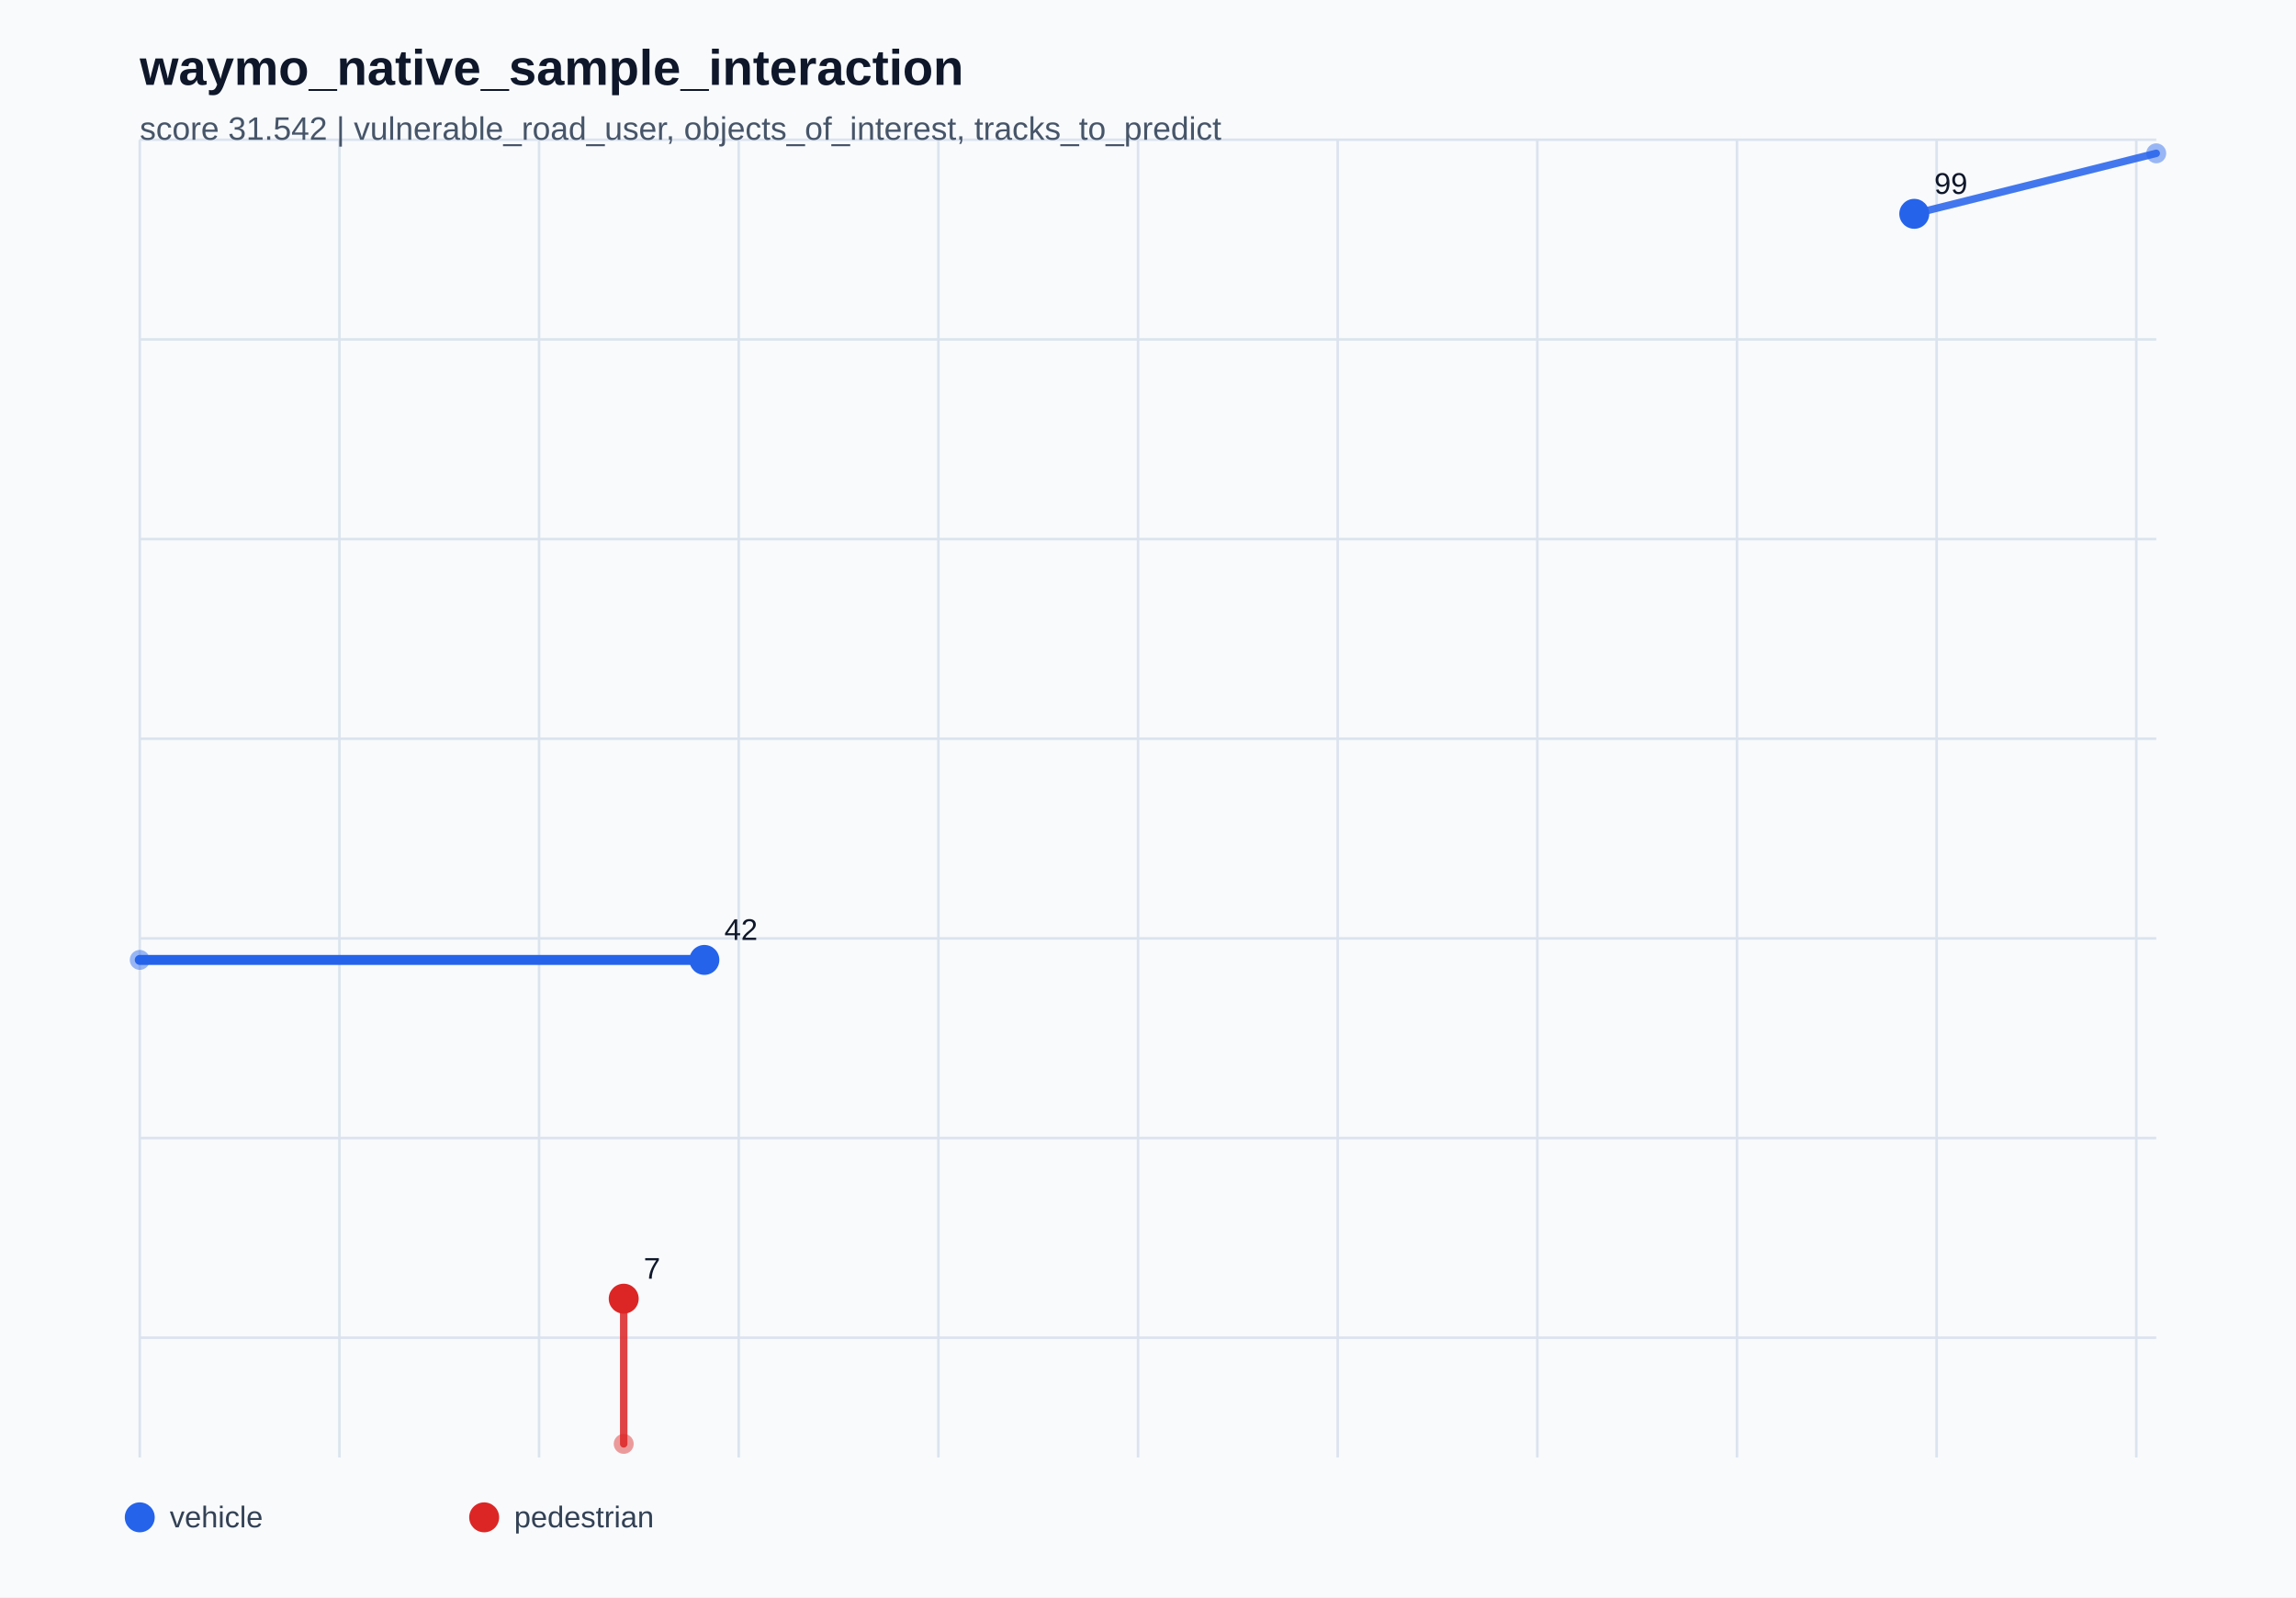
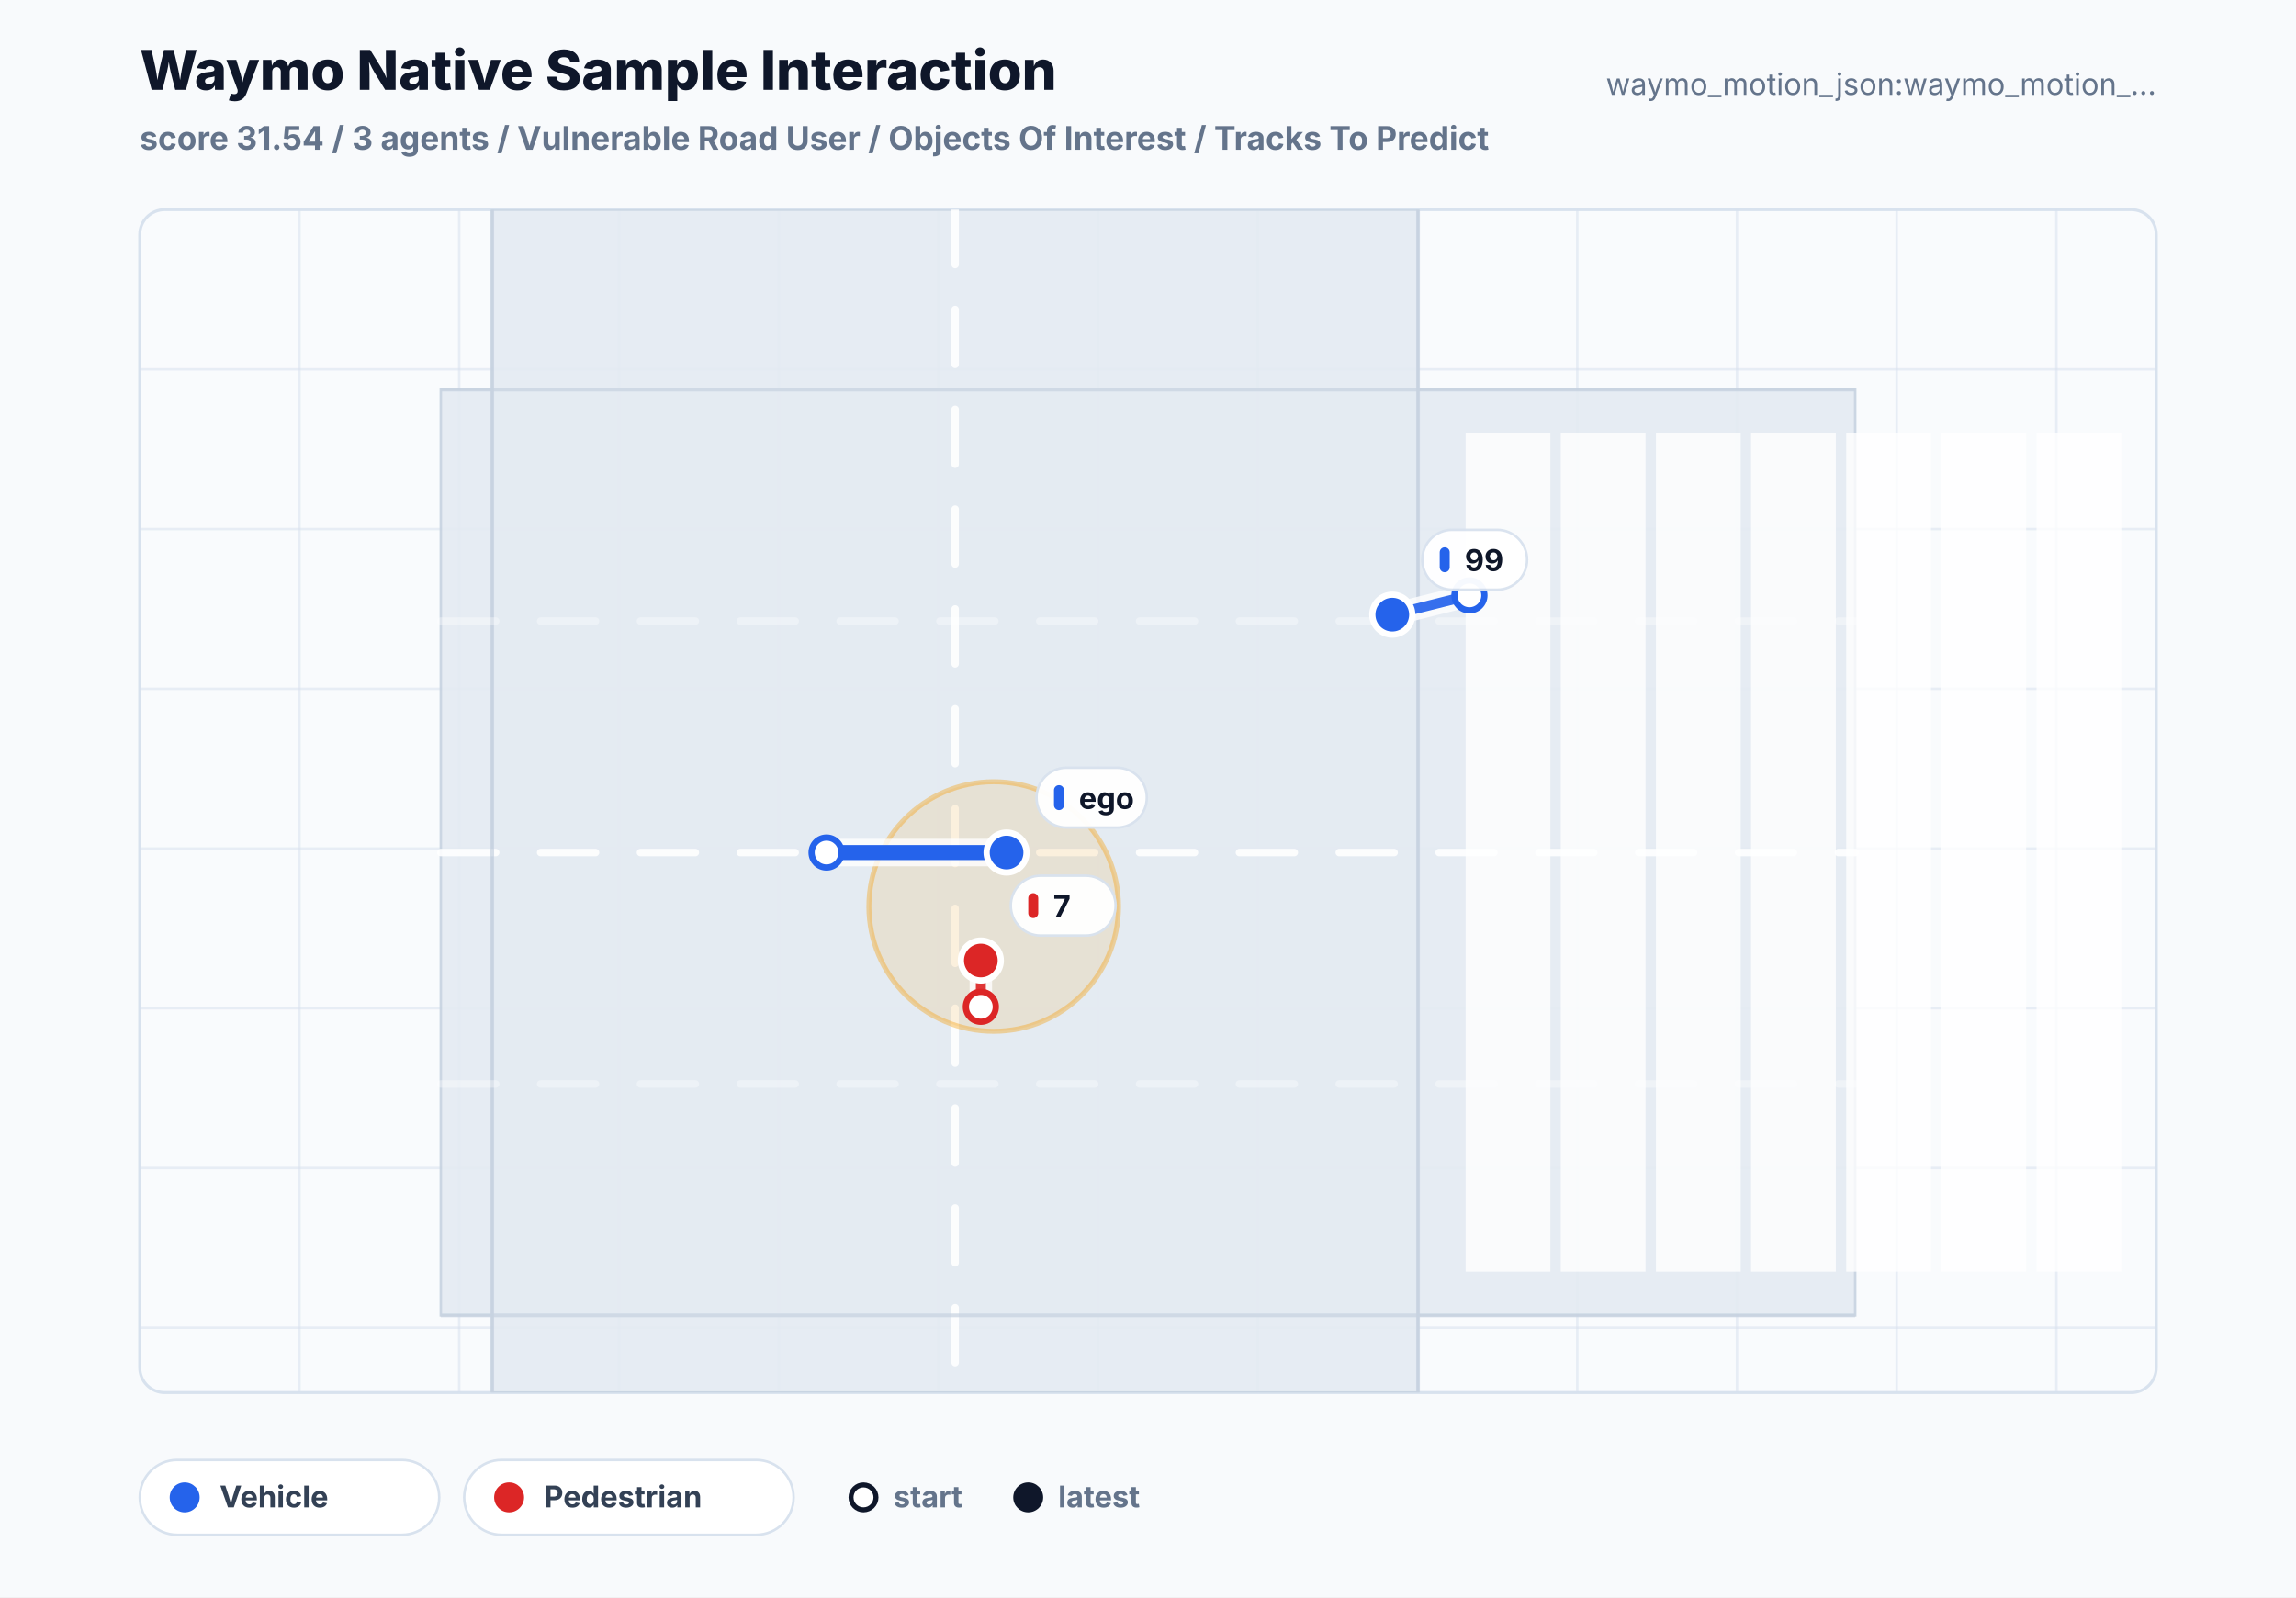
<svg xmlns="http://www.w3.org/2000/svg" width="920" height="640" viewBox="0 0 920 640" role="img">
+   <defs>
+     <clipPath id="scenario-plot-clip">
+       <rect x="56" y="84" width="808" height="474" rx="10" />
+     </clipPath>
+   </defs>
  <rect x="0" y="0" width="920" height="640" fill="#f8fafc" />
-   <line x1="56" y1="56" x2="56" y2="584" stroke="#dbe3ee" stroke-width="1" />
-   <line x1="136" y1="56" x2="136" y2="584" stroke="#dbe3ee" stroke-width="1" />
-   <line x1="216" y1="56" x2="216" y2="584" stroke="#dbe3ee" stroke-width="1" />
-   <line x1="296" y1="56" x2="296" y2="584" stroke="#dbe3ee" stroke-width="1" />
-   <line x1="376" y1="56" x2="376" y2="584" stroke="#dbe3ee" stroke-width="1" />
-   <line x1="456" y1="56" x2="456" y2="584" stroke="#dbe3ee" stroke-width="1" />
-   <line x1="536" y1="56" x2="536" y2="584" stroke="#dbe3ee" stroke-width="1" />
-   <line x1="616" y1="56" x2="616" y2="584" stroke="#dbe3ee" stroke-width="1" />
-   <line x1="696" y1="56" x2="696" y2="584" stroke="#dbe3ee" stroke-width="1" />
-   <line x1="776" y1="56" x2="776" y2="584" stroke="#dbe3ee" stroke-width="1" />
-   <line x1="856" y1="56" x2="856" y2="584" stroke="#dbe3ee" stroke-width="1" />
-   <line x1="56" y1="56" x2="864" y2="56" stroke="#dbe3ee" stroke-width="1" />
-   <line x1="56" y1="136" x2="864" y2="136" stroke="#dbe3ee" stroke-width="1" />
-   <line x1="56" y1="216" x2="864" y2="216" stroke="#dbe3ee" stroke-width="1" />
-   <line x1="56" y1="296" x2="864" y2="296" stroke="#dbe3ee" stroke-width="1" />
-   <line x1="56" y1="376" x2="864" y2="376" stroke="#dbe3ee" stroke-width="1" />
-   <line x1="56" y1="456" x2="864" y2="456" stroke="#dbe3ee" stroke-width="1" />
-   <line x1="56" y1="536" x2="864" y2="536" stroke="#dbe3ee" stroke-width="1" />
-   <text x="56" y="34" fill="#0f172a" font-size="20" font-family="Arial, sans-serif" font-weight="700">waymo_native_sample_interaction</text>
-   <text x="56" y="56" fill="#475569" font-size="13" font-family="Arial, sans-serif">score 31.542 | vulnerable_road_user, objects_of_interest, tracks_to_predict</text>
-   <circle cx="56" cy="608" r="6" fill="#2563eb" />
-   <text x="68" y="612" fill="#334155" font-size="12" font-family="Arial, sans-serif">vehicle</text>
-   <circle cx="194" cy="608" r="6" fill="#dc2626" />
-   <text x="206" y="612" fill="#334155" font-size="12" font-family="Arial, sans-serif">pedestrian</text>
-   <polyline points="56.00,384.64 136.80,384.64 217.60,384.64 282.24,384.64" fill="none" stroke="#2563eb" stroke-width="4" stroke-linecap="round" stroke-linejoin="round" opacity="1.0" />
-   <circle cx="56.00" cy="384.64" r="4" fill="#2563eb" opacity="0.45" />
-   <circle cx="282.24" cy="384.64" r="6" fill="#2563eb" />
-   <text x="290.24" y="376.64" fill="#0f172a" font-size="12" font-family="Arial, sans-serif">42</text>
-   <polyline points="249.92,578.56 249.92,559.17 249.92,539.78 249.92,520.38" fill="none" stroke="#dc2626" stroke-width="3" stroke-linecap="round" stroke-linejoin="round" opacity="0.86" />
-   <circle cx="249.92" cy="578.56" r="4" fill="#dc2626" opacity="0.45" />
-   <circle cx="249.92" cy="520.38" r="6" fill="#dc2626" />
-   <text x="257.92" y="512.38" fill="#0f172a" font-size="12" font-family="Arial, sans-serif">7</text>
-   <polyline points="864.00,61.44 831.68,69.52 799.36,77.60 767.04,85.68" fill="none" stroke="#2563eb" stroke-width="3" stroke-linecap="round" stroke-linejoin="round" opacity="0.86" />
-   <circle cx="864.00" cy="61.44" r="4" fill="#2563eb" opacity="0.45" />
-   <circle cx="767.04" cy="85.68" r="6" fill="#2563eb" />
-   <text x="775.04" y="77.68" fill="#0f172a" font-size="12" font-family="Arial, sans-serif">99</text>
+   <text x="56" y="36" fill="#0f172a" font-size="22" font-family="Inter, Arial, sans-serif" font-weight="800">Waymo Native Sample Interaction</text>
+   <text x="56" y="60" fill="#64748b" font-size="13" font-family="Inter, Arial, sans-serif" font-weight="650">score 31.54 / 3 agents / Vulnerable Road User / Objects Of Interest / Tracks To Predict</text>
+   <text x="864" y="38" fill="#64748b" font-size="12" font-family="Inter, Arial, sans-serif" text-anchor="end">waymo_motion_json:waymo_motion_...</text>
+   <rect x="56" y="84" width="808" height="474" rx="10" fill="#f9fbfd" stroke="#d8e2ee" stroke-width="1.2" />
+   <g clip-path="url(#scenario-plot-clip)">
+     <line x1="120" y1="84" x2="120" y2="558" stroke="#d7e1ee" stroke-width="1" opacity="0.52" />
+     <line x1="184" y1="84" x2="184" y2="558" stroke="#d7e1ee" stroke-width="1" opacity="0.52" />
+     <line x1="248" y1="84" x2="248" y2="558" stroke="#d7e1ee" stroke-width="1" opacity="0.52" />
+     <line x1="312" y1="84" x2="312" y2="558" stroke="#d7e1ee" stroke-width="1" opacity="0.52" />
+     <line x1="376" y1="84" x2="376" y2="558" stroke="#d7e1ee" stroke-width="1" opacity="0.52" />
+     <line x1="440" y1="84" x2="440" y2="558" stroke="#d7e1ee" stroke-width="1" opacity="0.52" />
+     <line x1="504" y1="84" x2="504" y2="558" stroke="#d7e1ee" stroke-width="1" opacity="0.52" />
+     <line x1="568" y1="84" x2="568" y2="558" stroke="#d7e1ee" stroke-width="1" opacity="0.52" />
+     <line x1="632" y1="84" x2="632" y2="558" stroke="#d7e1ee" stroke-width="1" opacity="0.52" />
+     <line x1="696" y1="84" x2="696" y2="558" stroke="#d7e1ee" stroke-width="1" opacity="0.52" />
+     <line x1="760" y1="84" x2="760" y2="558" stroke="#d7e1ee" stroke-width="1" opacity="0.52" />
+     <line x1="824" y1="84" x2="824" y2="558" stroke="#d7e1ee" stroke-width="1" opacity="0.52" />
+     <line x1="56" y1="148" x2="864" y2="148" stroke="#d7e1ee" stroke-width="1" opacity="0.52" />
+     <line x1="56" y1="212" x2="864" y2="212" stroke="#d7e1ee" stroke-width="1" opacity="0.52" />
+     <line x1="56" y1="276" x2="864" y2="276" stroke="#d7e1ee" stroke-width="1" opacity="0.52" />
+     <line x1="56" y1="340" x2="864" y2="340" stroke="#d7e1ee" stroke-width="1" opacity="0.52" />
+     <line x1="56" y1="404" x2="864" y2="404" stroke="#d7e1ee" stroke-width="1" opacity="0.52" />
+     <line x1="56" y1="468" x2="864" y2="468" stroke="#d7e1ee" stroke-width="1" opacity="0.52" />
+     <line x1="56" y1="532" x2="864" y2="532" stroke="#d7e1ee" stroke-width="1" opacity="0.52" />
+     <rect x="176.63" y="156.13" width="566.74" height="370.96" fill="#e4eaf2" stroke="#c7d3e1" stroke-width="1" opacity="0.92" />
+     <rect x="197.24" y="84.00" width="370.96" height="474.00" fill="#e4eaf2" stroke="#c7d3e1" stroke-width="1" opacity="0.92" />
+     <line x1="176.63" y1="341.61" x2="743.37" y2="341.61" stroke="#ffffff" stroke-width="3" stroke-linecap="round" stroke-dasharray="22 18" opacity="0.88" />
+     <line x1="382.72" y1="84.00" x2="382.72" y2="558.00" stroke="#ffffff" stroke-width="3" stroke-linecap="round" stroke-dasharray="22 18" opacity="0.88" />
+     <line x1="176.63" y1="156.13" x2="743.37" y2="156.13" stroke="#c7d3e1" stroke-width="1.5" opacity="0.72" />
+     <line x1="176.63" y1="527.09" x2="743.37" y2="527.09" stroke="#c7d3e1" stroke-width="1.5" opacity="0.72" />
+     <line x1="197.24" y1="84.00" x2="197.24" y2="558.00" stroke="#c7d3e1" stroke-width="1.5" opacity="0.72" />
+     <line x1="568.20" y1="84.00" x2="568.20" y2="558.00" stroke="#c7d3e1" stroke-width="1.5" opacity="0.72" />
+     <line x1="176.63" y1="248.87" x2="743.37" y2="248.87" stroke="#ffffff" stroke-width="3" stroke-linecap="round" stroke-dasharray="22 18" opacity="0.35" />
+     <line x1="176.63" y1="434.35" x2="743.37" y2="434.35" stroke="#ffffff" stroke-width="3" stroke-linecap="round" stroke-dasharray="22 18" opacity="0.35" />
+     <rect x="587.77" y="174.16" width="32.97" height="334.89" fill="#ffffff" stroke="#ffffff" stroke-width="1" opacity="0.78" />
+     <rect x="625.90" y="174.16" width="32.97" height="334.89" fill="#ffffff" stroke="#ffffff" stroke-width="1" opacity="0.78" />
+     <rect x="664.03" y="174.16" width="32.97" height="334.89" fill="#ffffff" stroke="#ffffff" stroke-width="1" opacity="0.78" />
+     <rect x="702.15" y="174.16" width="32.97" height="334.89" fill="#ffffff" stroke="#ffffff" stroke-width="1" opacity="0.78" />
+     <rect x="740.28" y="174.16" width="32.97" height="334.89" fill="#ffffff" stroke="#ffffff" stroke-width="1" opacity="0.78" />
+     <rect x="778.40" y="174.16" width="32.97" height="334.89" fill="#ffffff" stroke="#ffffff" stroke-width="1" opacity="0.78" />
+     <rect x="816.53" y="174.16" width="32.97" height="334.89" fill="#ffffff" stroke="#ffffff" stroke-width="1" opacity="0.78" />
+     <circle cx="398.17" cy="363.25" r="50.00" fill="#f59e0b" opacity="0.13" />
+     <circle cx="398.17" cy="363.25" r="50.00" fill="none" stroke="#f59e0b" stroke-width="2" opacity="0.38" />
+     <g class="track track-vehicle">
+       <polyline points="331.20,341.61 356.96,341.61 382.72,341.61 403.33,341.61" fill="none" stroke="#ffffff" stroke-width="11" stroke-linecap="round" stroke-linejoin="round" opacity="0.78" />
+       <polyline points="331.20,341.61 356.96,341.61 382.72,341.61 403.33,341.61" fill="none" stroke="#2563eb" stroke-width="6" stroke-linecap="round" stroke-linejoin="round" opacity="1.0" />
+       <circle cx="331.20" cy="341.61" r="6" fill="#ffffff" stroke="#2563eb" stroke-width="2.5" />
+       <circle cx="403.33" cy="341.61" r="8" fill="#2563eb" stroke="#ffffff" stroke-width="2.5" />
+       <rect x="415.33" y="307.61" width="44.20" height="24.00" rx="12" fill="#ffffff" stroke="#d8e2ee" opacity="0.96" />
+       <rect x="422.33" y="314.61" width="4" height="10" rx="2" fill="#2563eb" />
+       <text x="432.33" y="324.11" fill="#0f172a" font-size="12" font-family="Inter, Arial, sans-serif" font-weight="750">ego</text>
+     </g>
+     <g class="track track-pedestrian">
+       <polyline points="393.02,403.43 393.02,397.25 393.02,391.07 393.02,384.89" fill="none" stroke="#ffffff" stroke-width="9" stroke-linecap="round" stroke-linejoin="round" opacity="0.78" />
+       <polyline points="393.02,403.43 393.02,397.25 393.02,391.07 393.02,384.89" fill="none" stroke="#dc2626" stroke-width="4" stroke-linecap="round" stroke-linejoin="round" opacity="0.92" />
+       <circle cx="393.02" cy="403.43" r="6" fill="#ffffff" stroke="#dc2626" stroke-width="2.5" />
+       <circle cx="393.02" cy="384.89" r="8" fill="#dc2626" stroke="#ffffff" stroke-width="2.5" />
+       <rect x="405.02" y="350.89" width="42.00" height="24.00" rx="12" fill="#ffffff" stroke="#d8e2ee" opacity="0.96" />
+       <rect x="412.02" y="357.89" width="4" height="10" rx="2" fill="#dc2626" />
+       <text x="422.02" y="367.39" fill="#0f172a" font-size="12" font-family="Inter, Arial, sans-serif" font-weight="750">7</text>
+     </g>
+     <g class="track track-vehicle">
+       <polyline points="588.80,238.57 578.50,241.14 568.20,243.72 557.89,246.29" fill="none" stroke="#ffffff" stroke-width="9" stroke-linecap="round" stroke-linejoin="round" opacity="0.78" />
+       <polyline points="588.80,238.57 578.50,241.14 568.20,243.72 557.89,246.29" fill="none" stroke="#2563eb" stroke-width="4" stroke-linecap="round" stroke-linejoin="round" opacity="0.92" />
+       <circle cx="588.80" cy="238.57" r="6" fill="#ffffff" stroke="#2563eb" stroke-width="2.5" />
+       <circle cx="557.89" cy="246.29" r="8" fill="#2563eb" stroke="#ffffff" stroke-width="2.5" />
+       <rect x="569.89" y="212.29" width="42.00" height="24.00" rx="12" fill="#ffffff" stroke="#d8e2ee" opacity="0.96" />
+       <rect x="576.89" y="219.29" width="4" height="10" rx="2" fill="#2563eb" />
+       <text x="586.89" y="228.79" fill="#0f172a" font-size="12" font-family="Inter, Arial, sans-serif" font-weight="750">99</text>
+     </g>
+   </g>
+   <rect x="56" y="585" width="120" height="30" rx="15" fill="#ffffff" stroke="#d8e2ee" />
+   <circle cx="74" cy="600" r="6" fill="#2563eb" />
+   <text x="88" y="604" fill="#334155" font-size="12" font-family="Inter, Arial, sans-serif" font-weight="700">Vehicle</text>
+   <rect x="186" y="585" width="132" height="30" rx="15" fill="#ffffff" stroke="#d8e2ee" />
+   <circle cx="204" cy="600" r="6" fill="#dc2626" />
+   <text x="218" y="604" fill="#334155" font-size="12" font-family="Inter, Arial, sans-serif" font-weight="700">Pedestrian</text>
+   <circle cx="346" cy="600" r="5" fill="#ffffff" stroke="#0f172a" stroke-width="2" />
+   <circle cx="412" cy="600" r="6" fill="#0f172a" />
+   <text x="358" y="604" fill="#64748b" font-size="12" font-family="Inter, Arial, sans-serif" font-weight="700">start</text>
+   <text x="424" y="604" fill="#64748b" font-size="12" font-family="Inter, Arial, sans-serif" font-weight="700">latest</text>
</svg>
